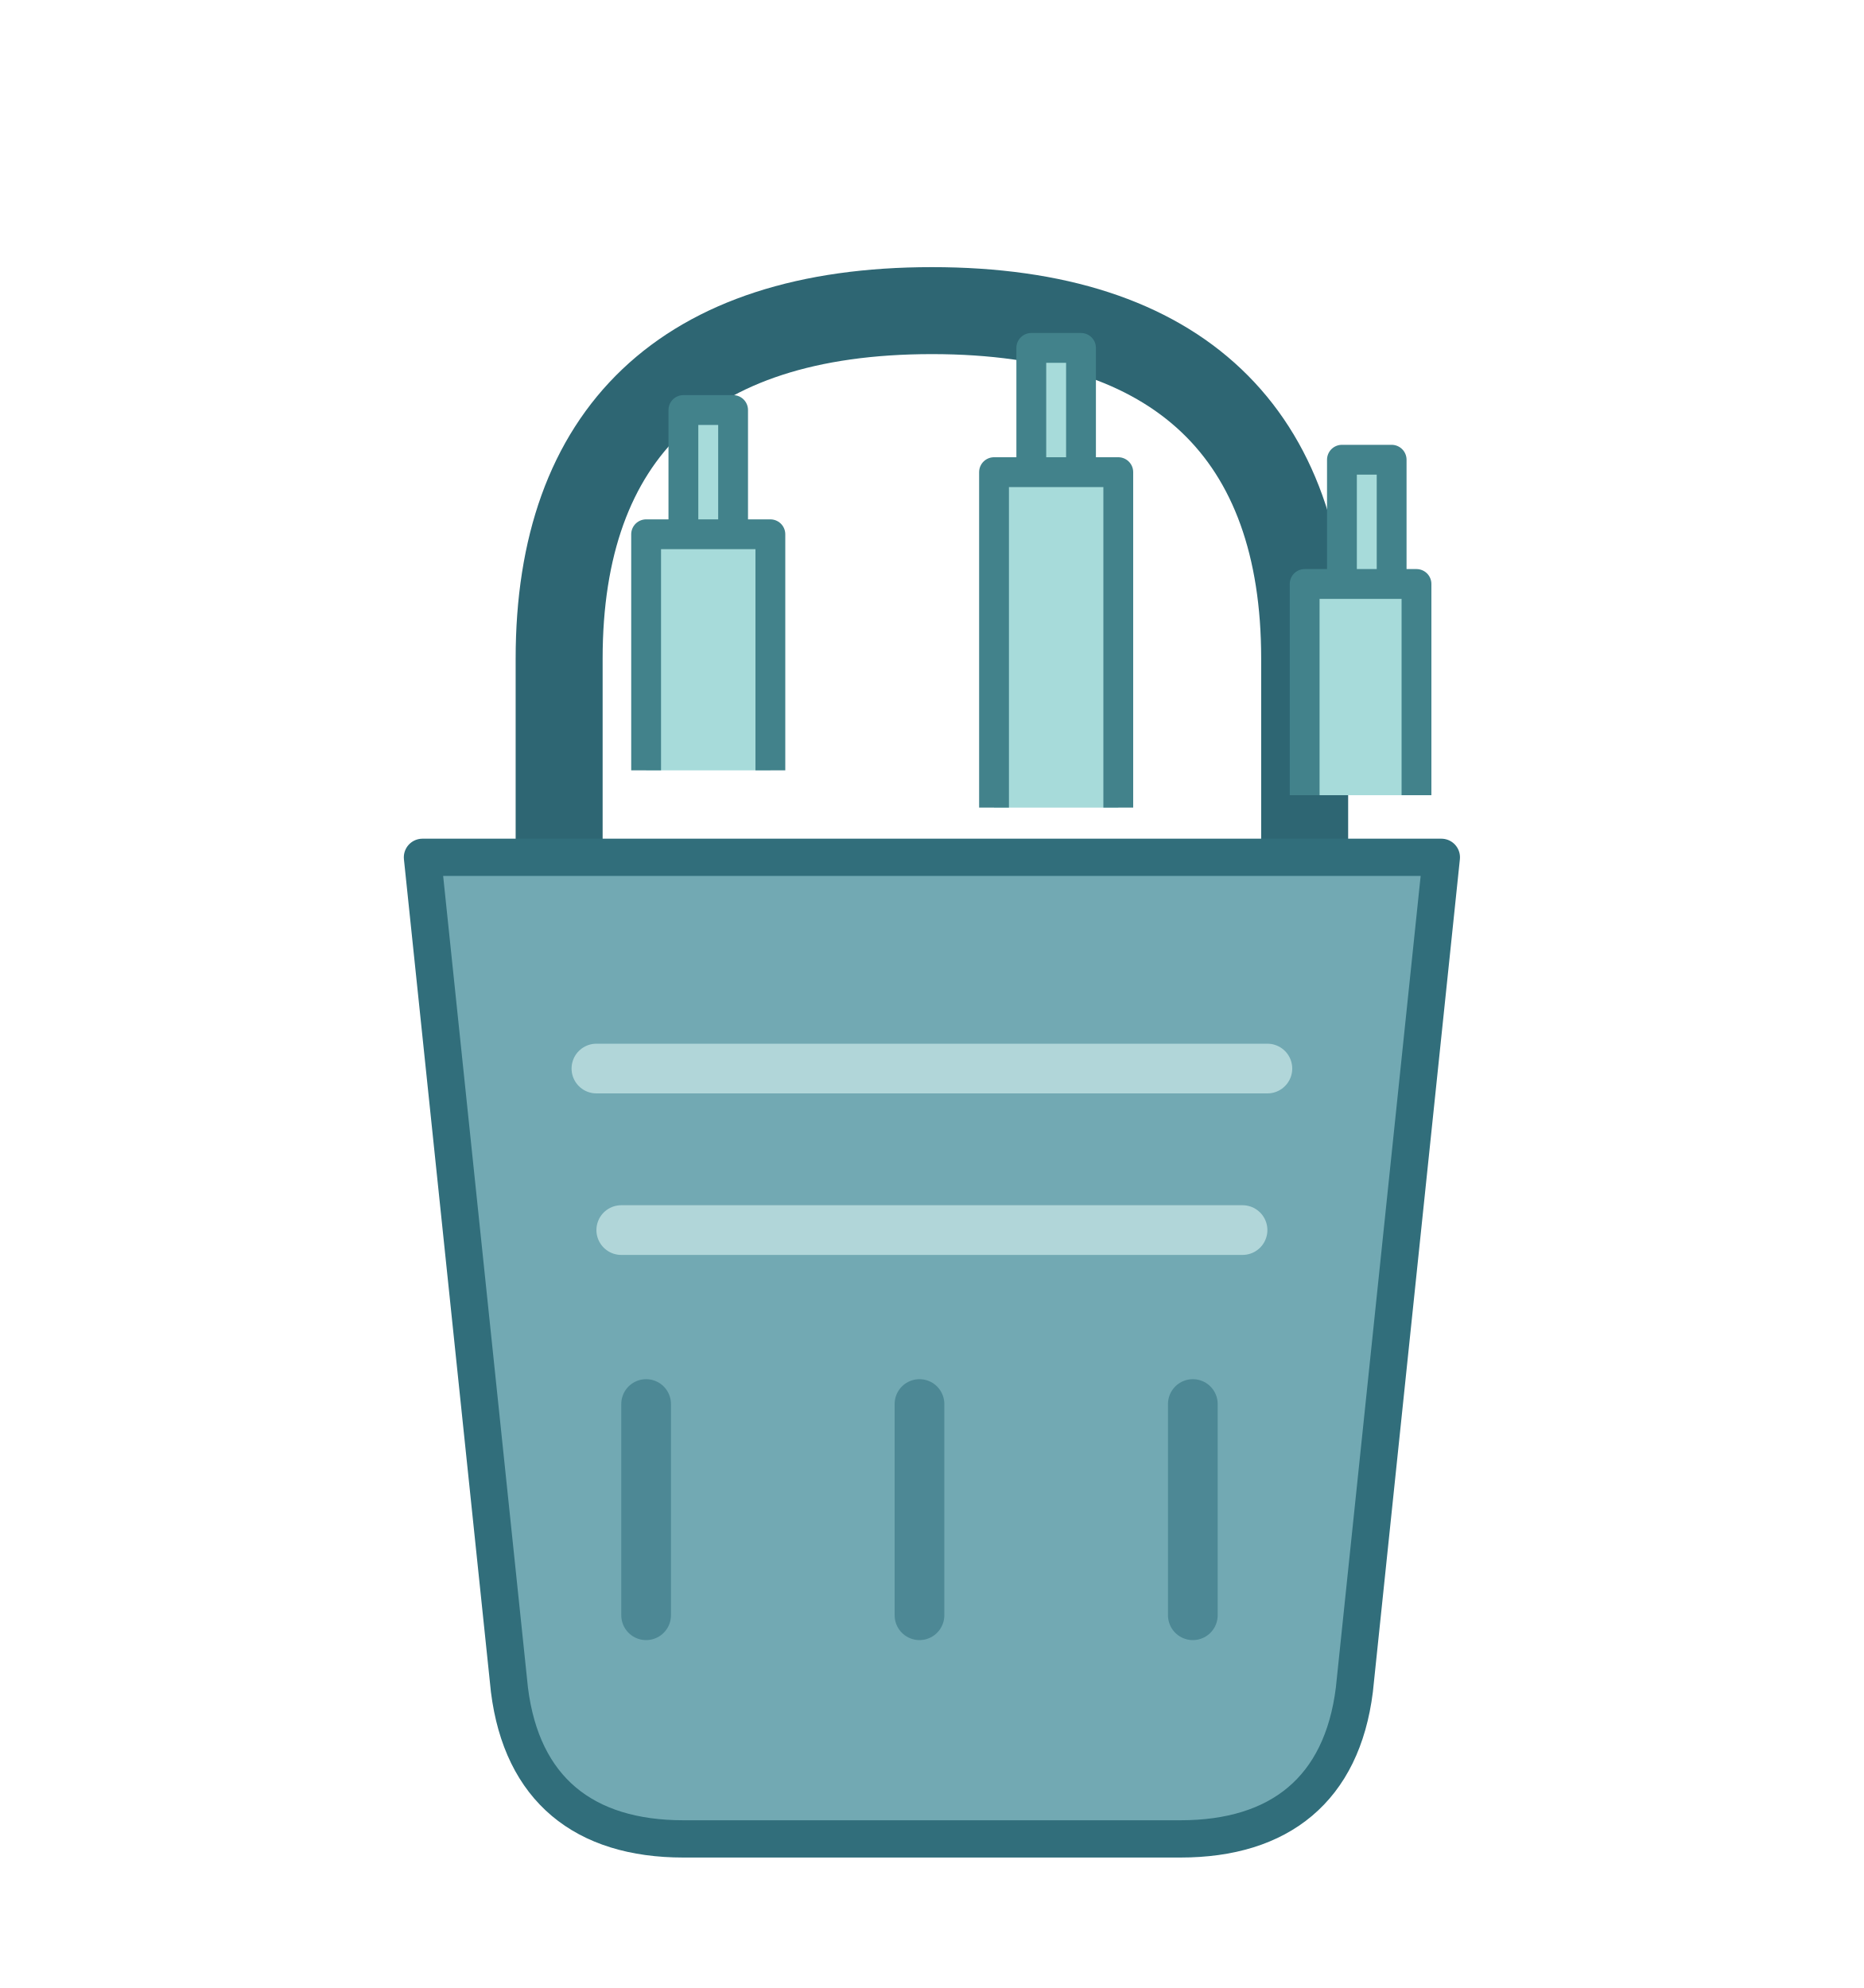
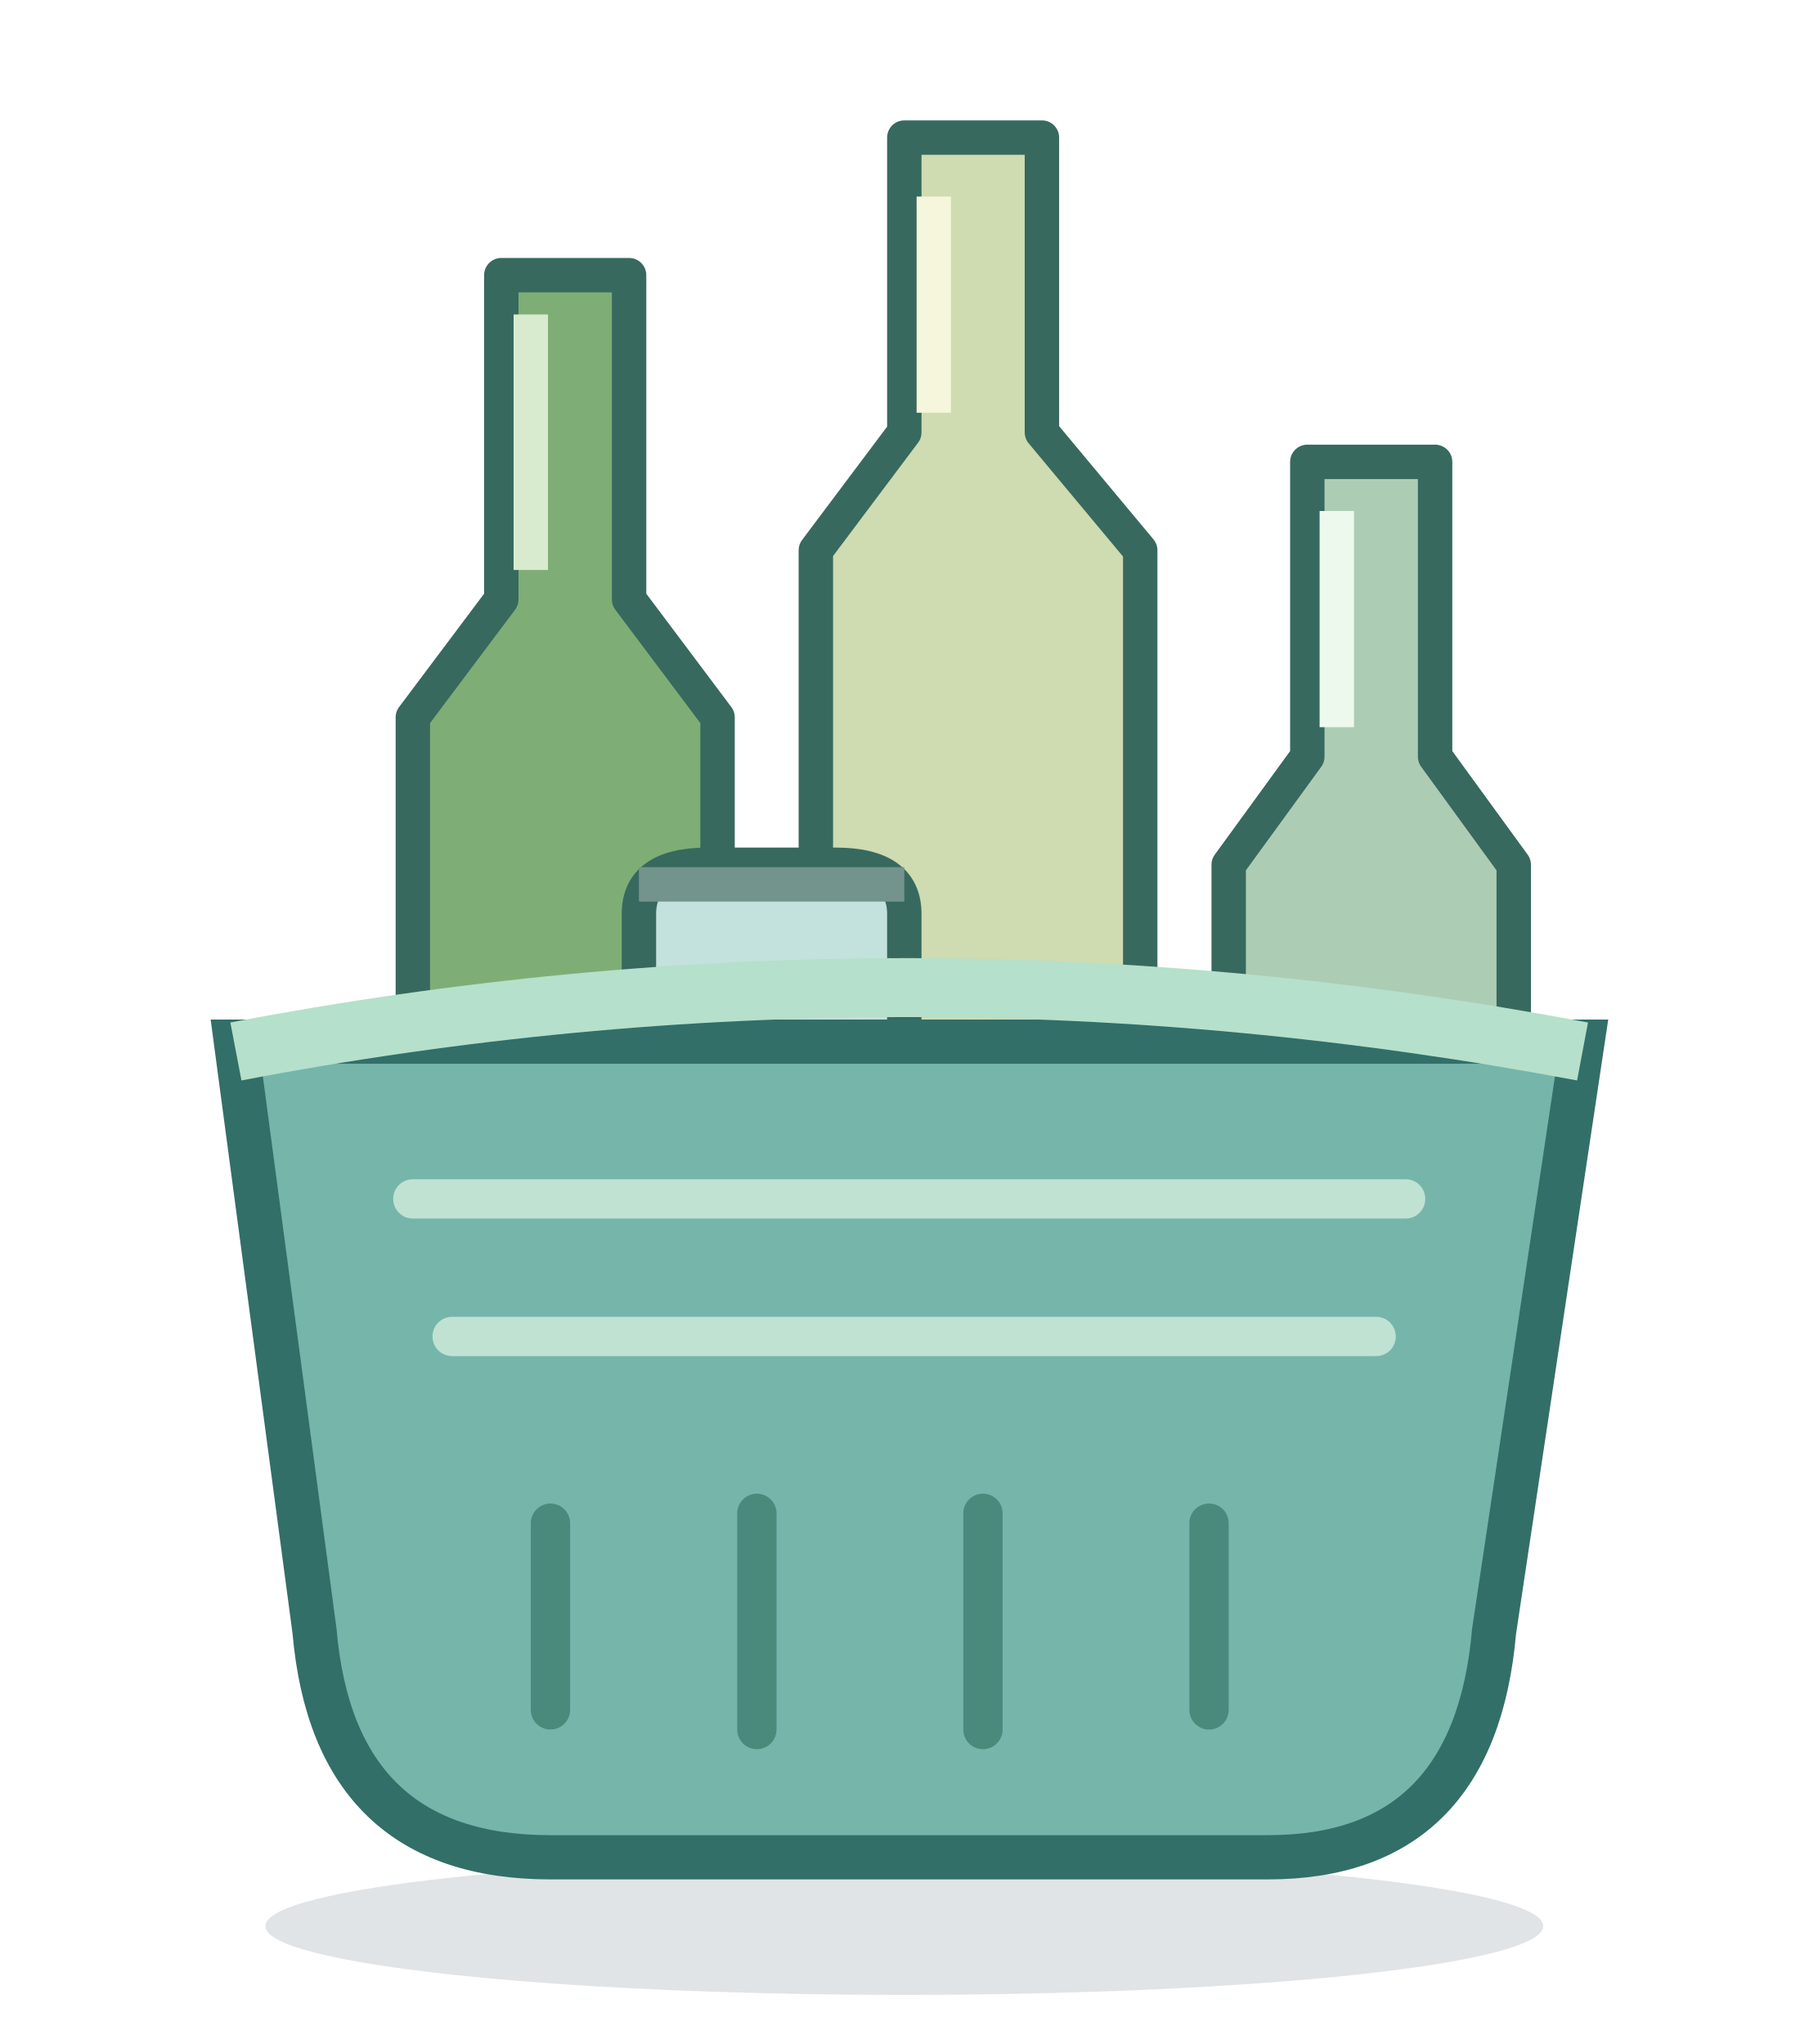
- <svg xmlns="http://www.w3.org/2000/svg" viewBox="0 0 150 160">
-   <path d="M45 76V53c0-18 10-28 30-28s30 10 30 28v23" fill="none" stroke="#2e6673" stroke-width="7" stroke-linecap="round" />
-   <path d="M52 62V43h10v19m-3-19V33h-4v10M80 65V38h10v27m-3-27V28h-4v10M105 64V47h9v17m-2-17V37h-4v10" fill="#a7dbda" stroke="#42828b" stroke-width="2.4" stroke-linejoin="round" />
-   <path d="M34 69h82l-7 67c-1 8-6 12-14 12H55c-8 0-13-4-14-12Z" fill="#72a9b3" stroke="#316e7b" stroke-width="3" stroke-linejoin="round" />
-   <path d="M48 86h54M50 99h50" stroke="#cce9e9" stroke-width="4" stroke-linecap="round" opacity=".7" />
-   <path d="M52 113v17m22-17v17m22-17v17" stroke="#2f6e7c" stroke-width="4" stroke-linecap="round" opacity=".55" />
+ <svg xmlns="http://www.w3.org/2000/svg" viewBox="0 0 184 208">
+   <ellipse cx="92" cy="196" rx="65" ry="7" fill="#102e48" opacity=".13" />
+   <g stroke="#37695f" stroke-width="3.5" stroke-linejoin="round">
+     <path d="M42 107V73L51 61V28H64V61L73 73V117" fill="#7eae75" />
+     <path d="M54 32V58" stroke="#d8ebce" />
+     <path d="M83 112V56L92 44V14H106V44L116 56V115" fill="#cfdbb0" />
+     <path d="M95 20V42" stroke="#f5f6db" />
+     <path d="M125 111V88L133 77V47H146V77L154 88V115" fill="#adccb4" />
+     <path d="M136 52V74" stroke="#eef9ee" />
+     <path d="M65 114V93Q65 88 72 88H85Q92 88 92 93V119" fill="#c3e1dd" />
+     <path d="M65 90H92" stroke="#73948d" />
+   </g>
+   <path d="M24 106H161L152 166Q150 189 129 189H56Q34 189 32 166Z" fill="#76b5aa" stroke="#326f68" stroke-width="4.5" />
+   <path d="M24 107Q92 94 161 107" fill="none" stroke="#b5e0cb" stroke-width="6" />
+   <path d="M42 122H143M46 136H140" stroke="#c0e2d3" stroke-width="4" stroke-linecap="round" />
+   <path d="M56 155V174M77 154V176M100 154V176M123 155V174" stroke="#4a8a7c" stroke-width="4" stroke-linecap="round" />
</svg>
